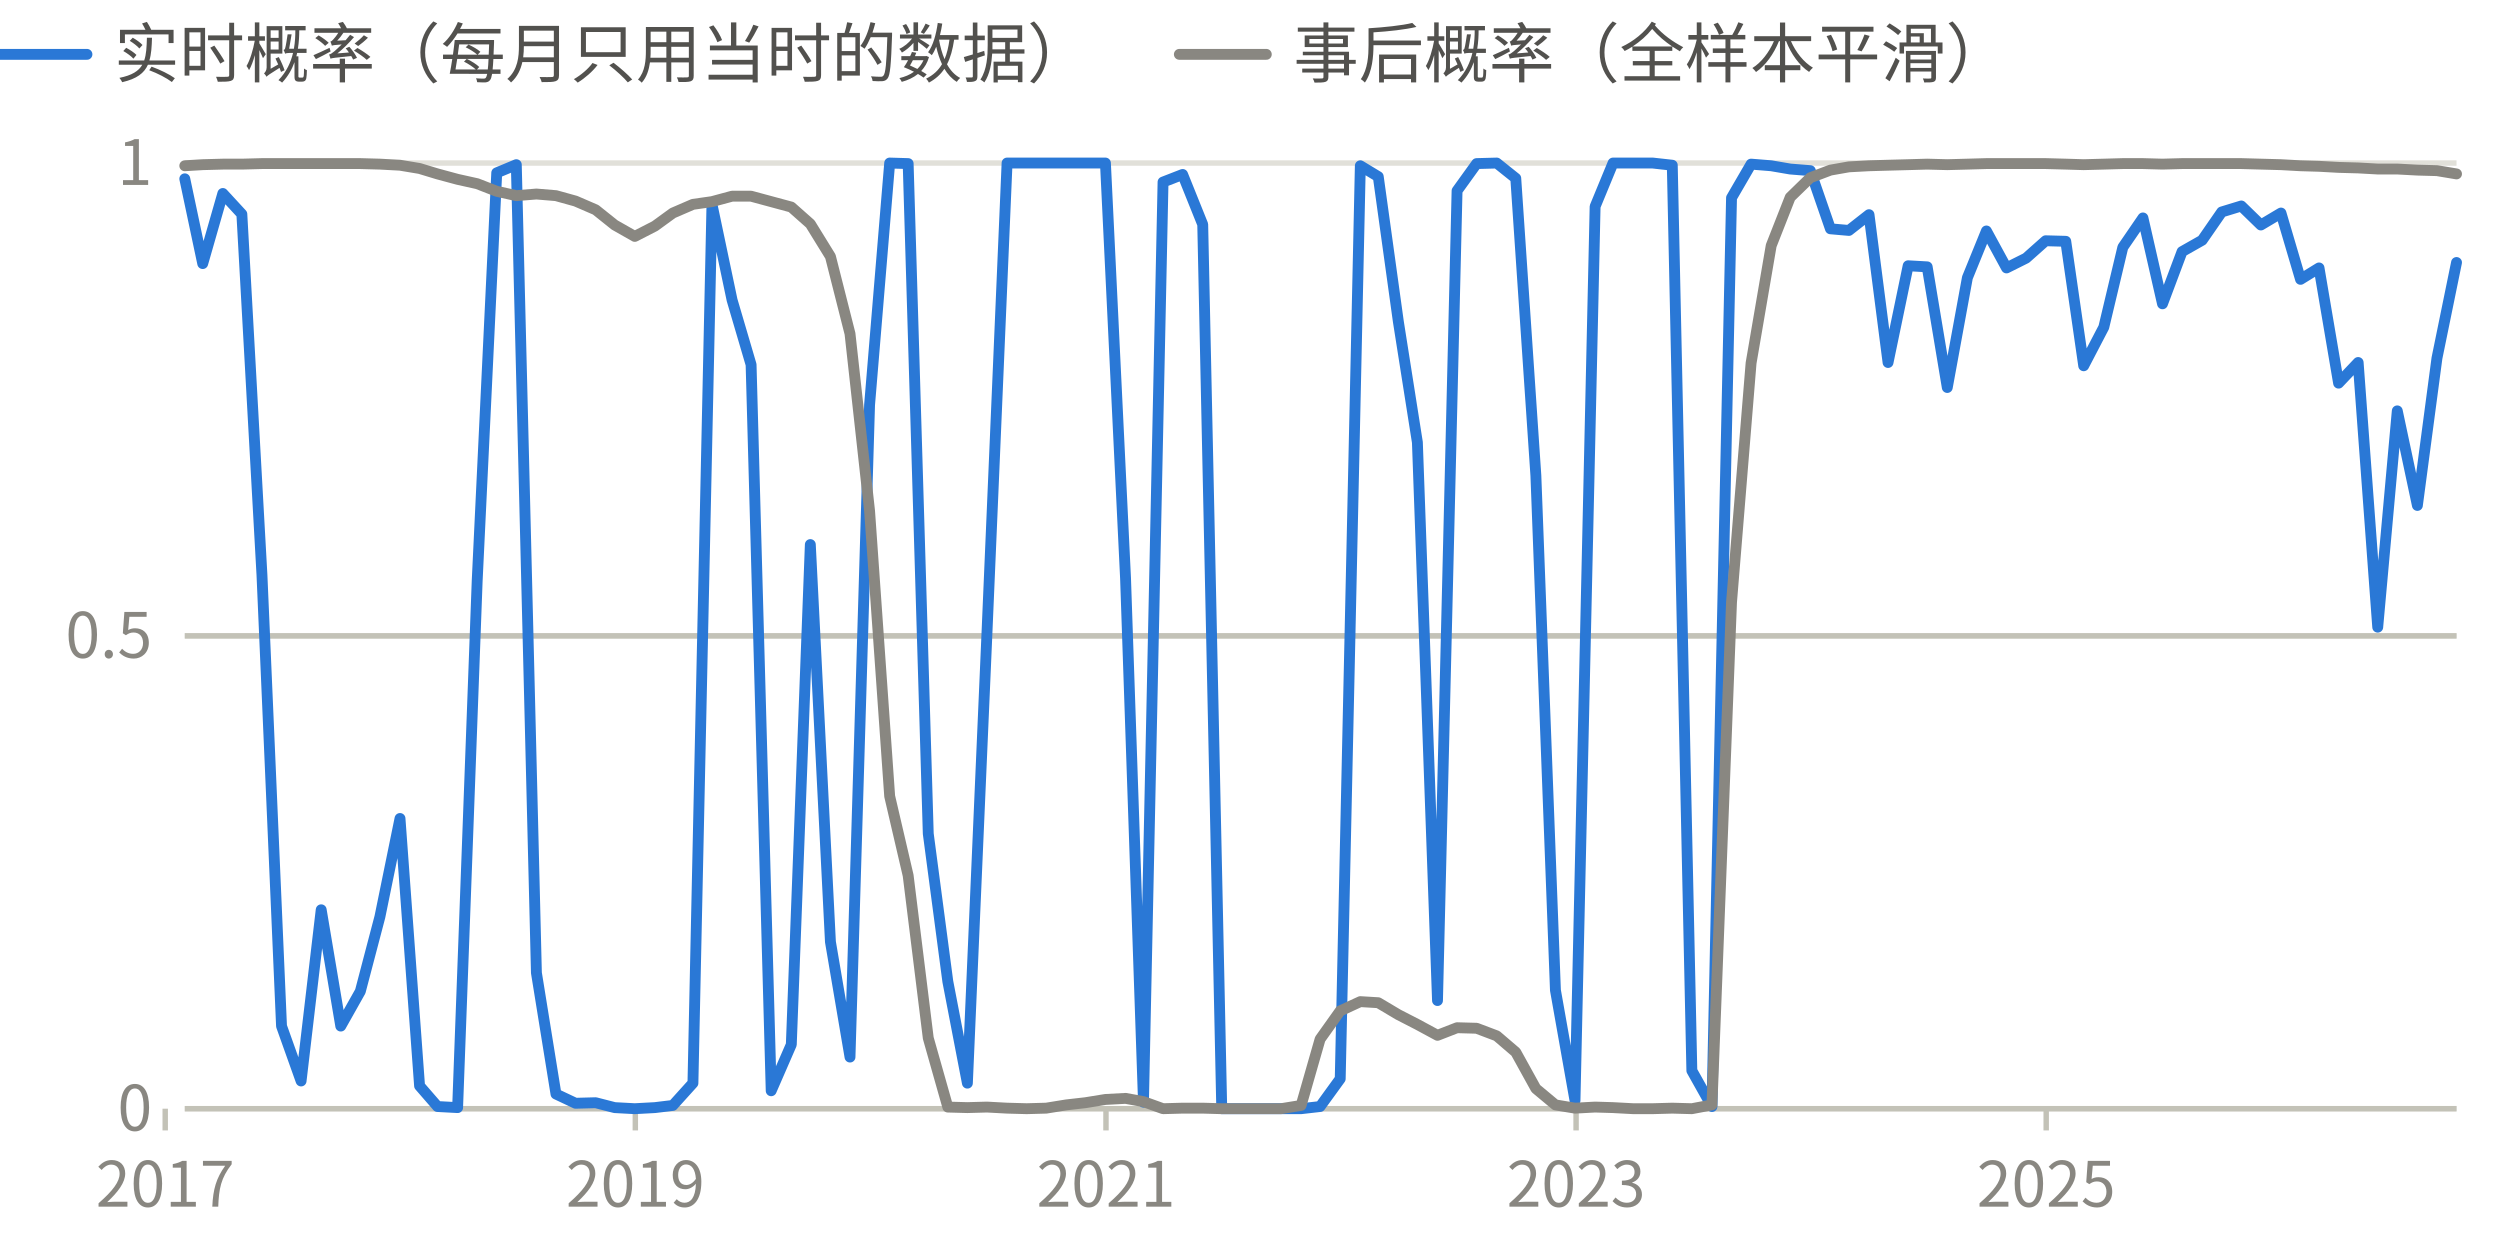
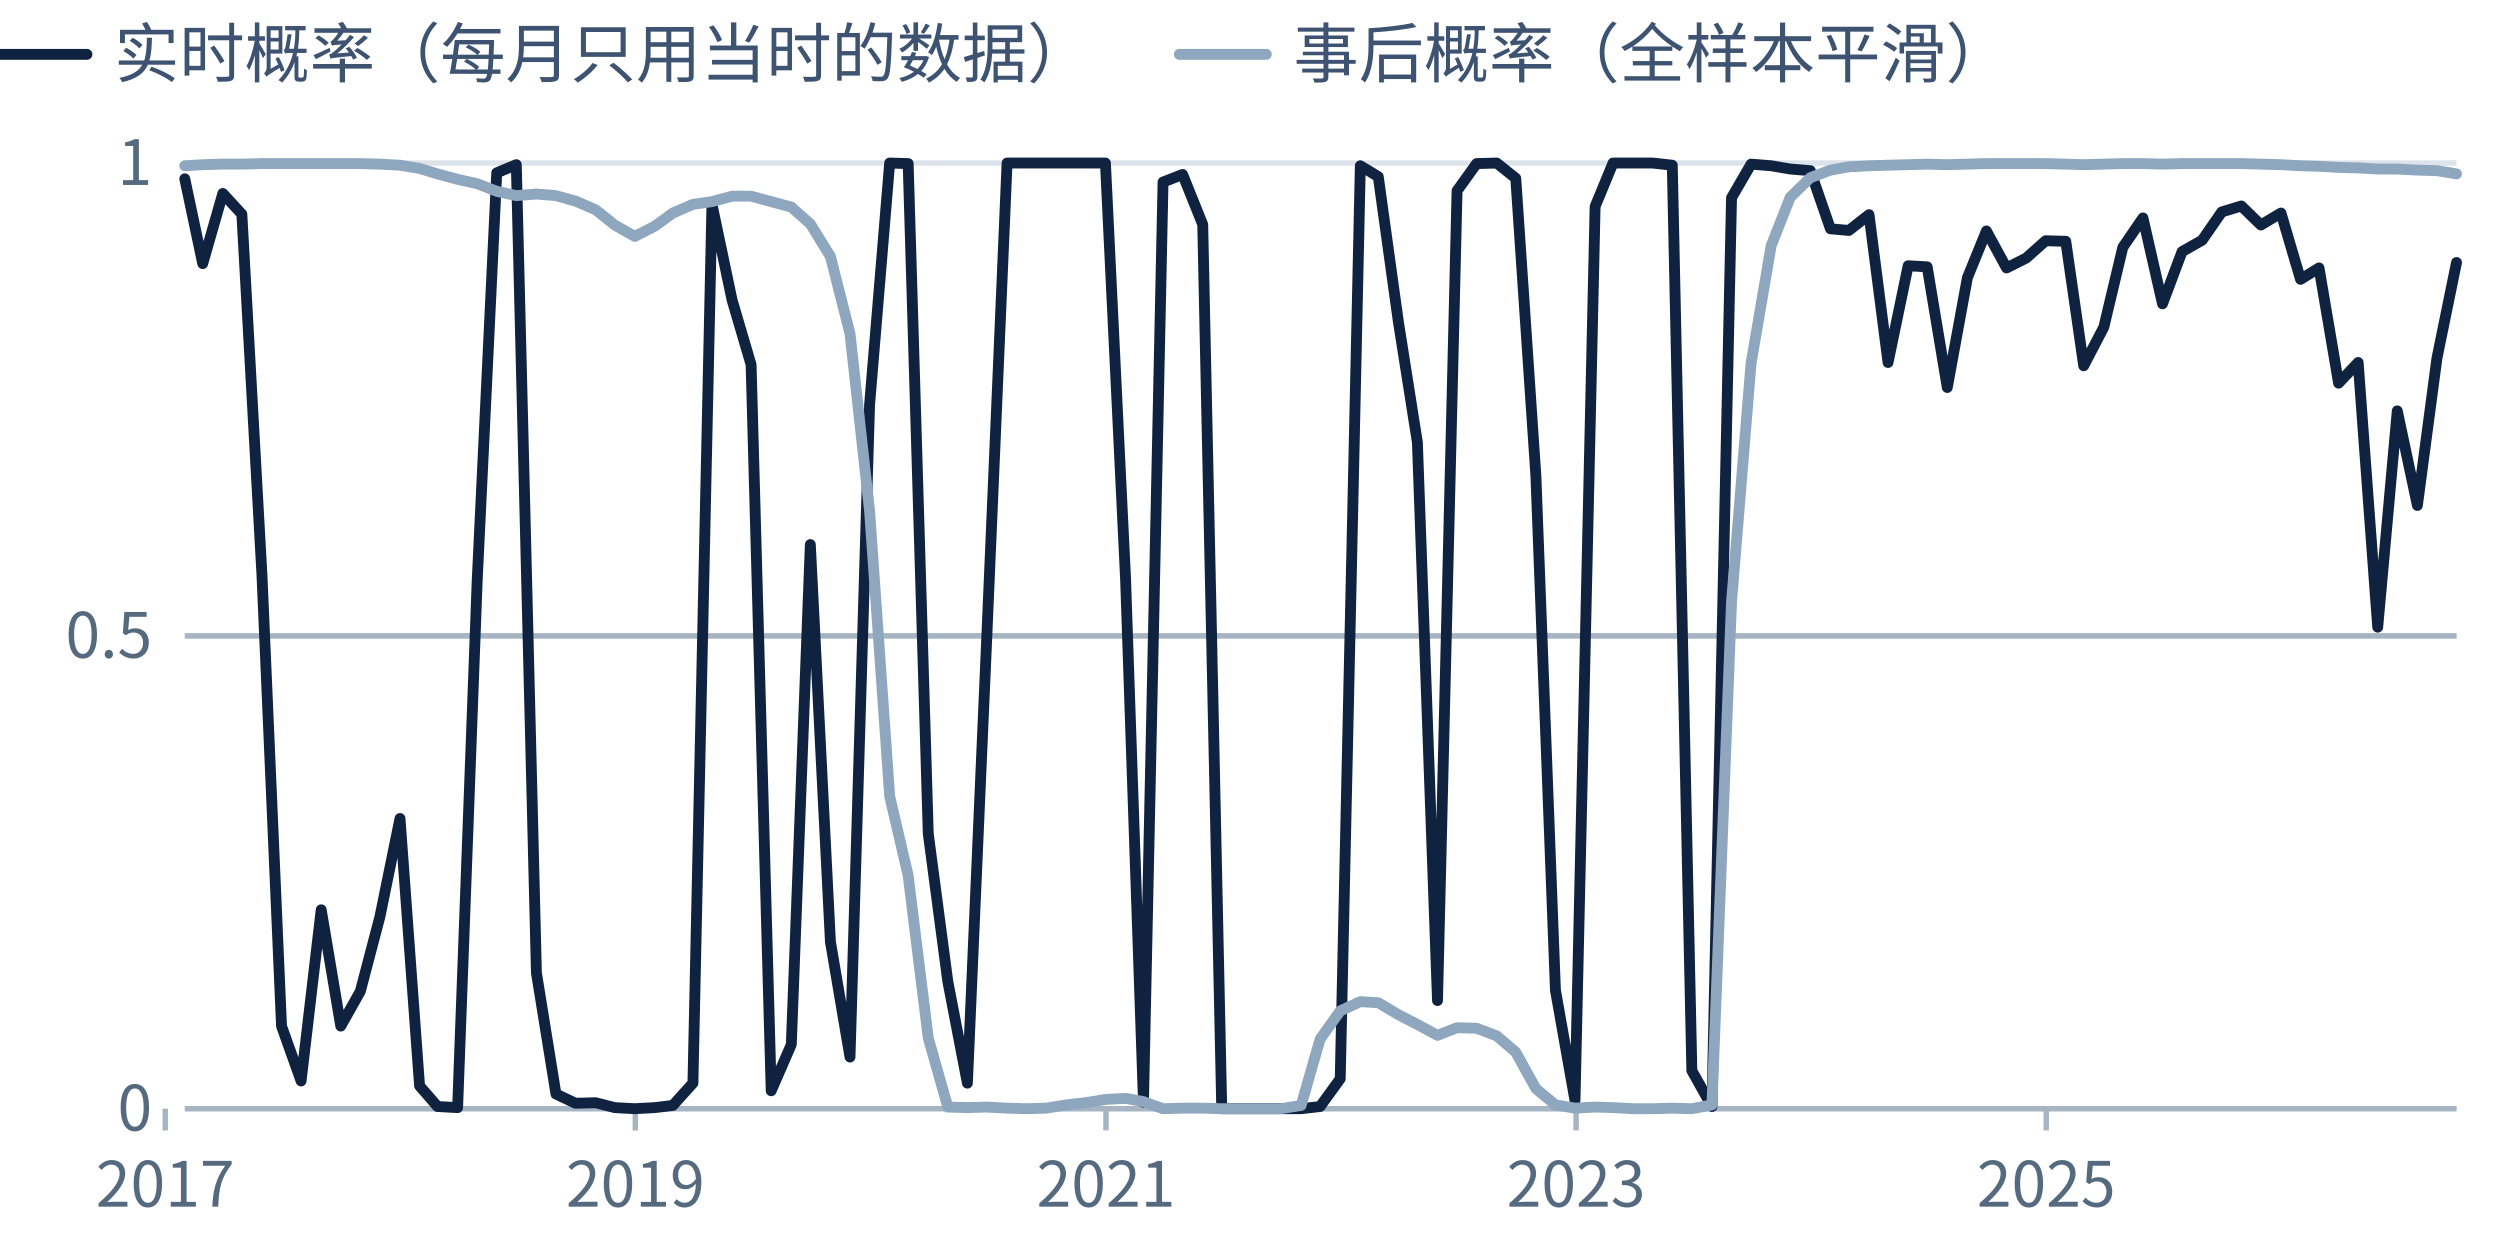
<svg xmlns="http://www.w3.org/2000/svg" class="vz" viewBox="0 0 460 230" role="img">
-   <style>.vz text{font-family:-apple-system,"PingFang SC","Hiragino Sans GB","Microsoft YaHei","Noto Sans CJK SC",sans-serif;fill:#0b0b0b;}.vz .t2{fill:#52514e;}.vz .t3{fill:#898781;}.vz .grid{stroke:#e1e0d9;stroke-width:1;}.vz .base{stroke:#c3c2b7;stroke-width:1;}</style>
-   <line x1="0.0" y1="10.0" x2="16.0" y2="10.0" stroke="#2a78d6" stroke-width="2" stroke-linecap="round" />
+   <style>.vz text{font-family:-apple-system,"PingFang SC","Hiragino Sans GB","Microsoft YaHei","Noto Sans CJK SC",sans-serif;fill:#0F2340;}.vz .t2{fill:#3D5371;}.vz .t3{fill:#55697F;}.vz .grid{stroke:#DDE3EA;stroke-width:1;}.vz .base{stroke:#A7B4C2;stroke-width:1;}</style>
+   <line x1="0.0" y1="10.0" x2="16.0" y2="10.0" stroke="#0F2340" stroke-width="2" stroke-linecap="round" />
  <text x="21.0" y="10.0" font-size="12" text-anchor="start" dominant-baseline="middle" class="t2">实时概率（每月只用当时的数据）</text>
-   <line x1="217.0" y1="10.0" x2="233.0" y2="10.0" stroke="#898781" stroke-width="2" stroke-linecap="round" />
+   <line x1="217.0" y1="10.0" x2="233.0" y2="10.0" stroke="#8FA6BF" stroke-width="2" stroke-linecap="round" />
  <text x="238.0" y="10.0" font-size="12" text-anchor="start" dominant-baseline="middle" class="t2">事后概率（全样本平滑）</text>
  <line x1="34.0" y1="204.0" x2="452.0" y2="204.0" class="grid" />
  <text x="28.0" y="204.0" font-size="11.5" text-anchor="end" dominant-baseline="middle" class="t3">0</text>
  <line x1="34.0" y1="117.0" x2="452.0" y2="117.0" class="grid" />
  <text x="28.0" y="117.0" font-size="11.5" text-anchor="end" dominant-baseline="middle" class="t3">0.5</text>
  <line x1="34.0" y1="30.0" x2="452.0" y2="30.0" class="grid" />
  <text x="28.0" y="30.0" font-size="11.5" text-anchor="end" dominant-baseline="middle" class="t3">1</text>
  <line x1="34.0" y1="117.0" x2="452.0" y2="117.0" class="base" />
  <line x1="30.4" y1="204.0" x2="30.4" y2="208.0" class="base" />
  <text x="30.4" y="218.0" font-size="11.5" text-anchor="middle" dominant-baseline="middle" class="t3">2017</text>
  <line x1="116.9" y1="204.0" x2="116.9" y2="208.0" class="base" />
  <text x="116.9" y="218.0" font-size="11.5" text-anchor="middle" dominant-baseline="middle" class="t3">2019</text>
  <line x1="203.5" y1="204.0" x2="203.5" y2="208.0" class="base" />
  <text x="203.5" y="218.0" font-size="11.5" text-anchor="middle" dominant-baseline="middle" class="t3">2021</text>
  <line x1="290.0" y1="204.0" x2="290.0" y2="208.0" class="base" />
  <text x="290.0" y="218.0" font-size="11.5" text-anchor="middle" dominant-baseline="middle" class="t3">2023</text>
  <line x1="376.5" y1="204.0" x2="376.5" y2="208.0" class="base" />
  <text x="376.5" y="218.0" font-size="11.5" text-anchor="middle" dominant-baseline="middle" class="t3">2025</text>
  <line x1="34.0" y1="204.0" x2="452.0" y2="204.0" class="base" />
-   <path d="M34.0,32.9L37.3,48.5L41.0,35.6L44.5,39.4L48.2,105.8L51.8,188.8L55.4,198.9L59.1,167.4L62.7,188.8L66.3,182.4L69.9,168.7L73.6,150.6L77.2,199.8L80.5,203.6L84.2,203.8L87.8,106.9L91.4,31.8L95.0,30.3L98.7,179.0L102.3,201.3L105.9,203.0L109.6,202.9L113.1,203.8L116.8,204.0L120.5,203.8L123.8,203.4L127.5,199.3L131.0,37.6L134.7,55.2L138.2,67.1L141.9,200.7L145.6,192.2L149.1,100.2L152.8,173.3L156.4,194.5L160.0,74.5L163.7,30.0L167.1,30.1L170.8,153.4L174.4,180.6L178.0,199.3L181.6,116.5L185.3,30.0L188.9,30.0L192.5,30.0L196.2,30.0L199.7,30.0L203.4,30.0L207.1,106.4L210.4,202.8L214.0,33.5L217.6,32.1L221.3,41.3L224.8,204.0L228.5,204.0L232.2,204.0L235.7,204.0L239.4,204.0L242.9,203.6L246.6,198.5L250.3,30.5L253.6,32.5L257.3,59.2L260.8,81.4L264.5,184.1L268.1,35.1L271.7,30.1L275.4,30.0L278.9,32.8L282.6,87.5L286.2,182.2L289.8,202.5L293.5,38.0L296.8,30.0L300.5,30.0L304.1,30.0L307.7,30.4L311.3,197.0L315.0,203.6L318.6,36.4L322.2,30.2L325.9,30.5L329.4,31.1L333.1,31.4L336.8,42.1L340.2,42.4L343.9,39.5L347.4,66.7L351.1,48.9L354.6,49.1L358.3,71.3L362.0,51.1L365.5,42.5L369.2,49.3L372.8,47.5L376.4,44.3L380.1,44.4L383.4,67.3L387.1,60.2L390.6,45.5L394.3,40.1L397.9,55.9L401.5,46.3L405.2,44.2L408.8,39.0L412.4,37.9L416.0,41.4L419.7,39.2L423.3,51.4L426.7,49.3L430.3,70.5L433.9,66.7L437.5,115.4L441.1,75.6L444.8,93.0L448.4,65.9L452.0,48.3" fill="none" stroke="#2a78d6" stroke-width="2" stroke-linejoin="round" stroke-linecap="round" />
-   <path d="M34.0,30.5L37.3,30.3L41.0,30.2L44.5,30.2L48.2,30.1L51.8,30.1L55.4,30.1L59.1,30.1L62.7,30.1L66.3,30.1L69.9,30.2L73.6,30.4L77.2,31.0L80.5,32.0L84.2,33.0L87.8,33.8L91.4,35.2L95.0,36.0L98.7,35.7L102.3,36.0L105.9,37.0L109.6,38.6L113.1,41.4L116.8,43.5L120.5,41.6L123.8,39.2L127.5,37.6L131.0,37.1L134.7,36.1L138.2,36.1L141.9,37.1L145.6,38.1L149.1,41.2L152.8,47.2L156.4,61.4L160.0,94.0L163.7,146.5L167.1,161.1L170.8,191.0L174.4,203.7L178.0,203.8L181.6,203.7L185.3,203.9L188.9,204.0L192.5,203.9L196.2,203.3L199.7,202.9L203.4,202.3L207.1,202.1L210.4,202.7L214.0,204.0L217.6,203.9L221.3,203.9L224.8,204.0L228.5,204.0L232.2,204.0L235.7,204.0L239.4,203.4L242.9,191.2L246.6,186.0L250.3,184.3L253.6,184.5L257.3,186.7L260.8,188.5L264.5,190.5L268.1,189.1L271.7,189.2L275.4,190.6L278.9,193.6L282.6,200.3L286.2,203.3L289.8,203.9L293.5,203.7L296.8,203.8L300.5,204.0L304.1,204.0L307.7,203.9L311.3,204.0L315.0,203.3L318.6,110.8L322.2,66.8L325.9,45.2L329.4,36.3L333.1,32.7L336.8,31.3L340.2,30.7L343.9,30.5L347.4,30.4L351.1,30.3L354.6,30.2L358.3,30.3L362.0,30.2L365.5,30.1L369.2,30.1L372.8,30.1L376.4,30.1L380.1,30.2L383.4,30.3L387.1,30.2L390.6,30.1L394.3,30.1L397.9,30.2L401.5,30.1L405.2,30.1L408.8,30.1L412.4,30.1L416.0,30.2L419.7,30.3L423.3,30.5L426.7,30.6L430.3,30.8L433.9,30.9L437.5,31.1L441.1,31.1L444.8,31.3L448.4,31.4L452.0,32.0" fill="none" stroke="#898781" stroke-width="2" stroke-linejoin="round" stroke-linecap="round" />
+   <path d="M34.0,32.9L37.3,48.5L41.0,35.6L44.5,39.4L48.2,105.8L51.8,188.8L55.4,198.9L59.1,167.4L62.7,188.8L66.3,182.4L69.9,168.7L73.6,150.6L77.2,199.8L80.5,203.6L84.2,203.8L87.8,106.9L91.4,31.8L95.0,30.3L98.7,179.0L102.3,201.3L105.9,203.0L109.6,202.9L113.1,203.8L116.8,204.0L120.5,203.8L123.8,203.4L127.5,199.3L131.0,37.6L134.7,55.2L138.2,67.1L141.9,200.7L145.6,192.2L149.1,100.2L152.8,173.3L156.4,194.5L160.0,74.5L163.7,30.0L167.1,30.1L170.8,153.4L174.4,180.6L178.0,199.3L181.6,116.5L185.3,30.0L188.9,30.0L192.5,30.0L196.2,30.0L199.7,30.0L203.4,30.0L207.1,106.4L210.4,202.8L214.0,33.5L217.6,32.1L221.3,41.3L224.8,204.0L228.5,204.0L232.2,204.0L235.7,204.0L239.4,204.0L242.9,203.6L246.6,198.5L250.3,30.5L253.6,32.5L257.3,59.2L260.8,81.4L264.5,184.1L268.1,35.1L271.7,30.1L275.4,30.0L278.9,32.8L282.6,87.5L286.2,182.2L289.8,202.5L293.5,38.0L296.8,30.0L300.5,30.0L304.1,30.0L307.7,30.4L311.3,197.0L315.0,203.6L318.6,36.4L322.2,30.2L325.9,30.5L329.4,31.1L333.1,31.4L336.8,42.1L340.2,42.4L343.9,39.5L347.4,66.7L351.1,48.9L354.6,49.1L358.3,71.3L362.0,51.1L365.5,42.5L369.2,49.3L372.8,47.5L376.4,44.3L380.1,44.4L383.4,67.3L387.1,60.2L390.6,45.5L394.3,40.1L397.9,55.9L401.5,46.3L405.2,44.2L408.8,39.0L412.4,37.9L416.0,41.4L419.7,39.2L423.3,51.4L426.7,49.3L430.3,70.5L433.9,66.7L437.5,115.4L441.1,75.6L444.8,93.0L448.4,65.9L452.0,48.3" fill="none" stroke="#0F2340" stroke-width="2" stroke-linejoin="round" stroke-linecap="round" />
+   <path d="M34.0,30.5L37.3,30.3L41.0,30.2L44.5,30.2L48.2,30.1L51.8,30.1L55.4,30.1L59.1,30.1L62.7,30.1L66.3,30.1L69.9,30.2L73.6,30.4L77.2,31.0L80.5,32.0L84.2,33.0L87.8,33.8L91.4,35.2L95.0,36.0L98.7,35.7L102.3,36.0L105.9,37.0L109.6,38.6L113.1,41.4L116.8,43.5L120.5,41.6L123.8,39.2L127.5,37.6L131.0,37.1L134.7,36.1L138.2,36.1L141.9,37.1L145.6,38.1L149.1,41.2L152.8,47.2L156.4,61.4L160.0,94.0L163.7,146.5L167.1,161.1L170.8,191.0L174.4,203.7L178.0,203.8L181.6,203.7L185.3,203.9L188.9,204.0L192.5,203.9L196.2,203.3L199.7,202.9L203.4,202.3L207.1,202.1L210.4,202.7L214.0,204.0L217.6,203.9L221.3,203.9L224.8,204.0L228.5,204.0L232.2,204.0L235.7,204.0L239.4,203.4L242.9,191.2L246.6,186.0L250.3,184.3L253.6,184.5L257.3,186.7L260.8,188.5L264.5,190.5L268.1,189.1L271.7,189.2L275.4,190.6L278.9,193.6L282.6,200.3L286.2,203.3L289.8,203.9L293.5,203.7L296.8,203.8L300.5,204.0L304.1,204.0L307.7,203.9L311.3,204.0L315.0,203.3L318.6,110.8L322.2,66.8L325.9,45.2L329.4,36.3L333.1,32.7L336.8,31.3L340.2,30.7L343.9,30.5L347.4,30.4L351.1,30.3L354.6,30.2L358.3,30.3L362.0,30.2L365.5,30.1L369.2,30.1L372.8,30.1L376.4,30.1L380.1,30.2L383.4,30.3L387.1,30.2L390.6,30.1L394.3,30.1L397.9,30.2L401.5,30.1L405.2,30.1L408.8,30.1L412.4,30.1L416.0,30.2L419.7,30.3L423.3,30.5L426.7,30.6L430.3,30.8L433.9,30.9L437.5,31.1L441.1,31.1L444.8,31.3L448.4,31.4L452.0,32.0" fill="none" stroke="#8FA6BF" stroke-width="2" stroke-linejoin="round" stroke-linecap="round" />
</svg>
